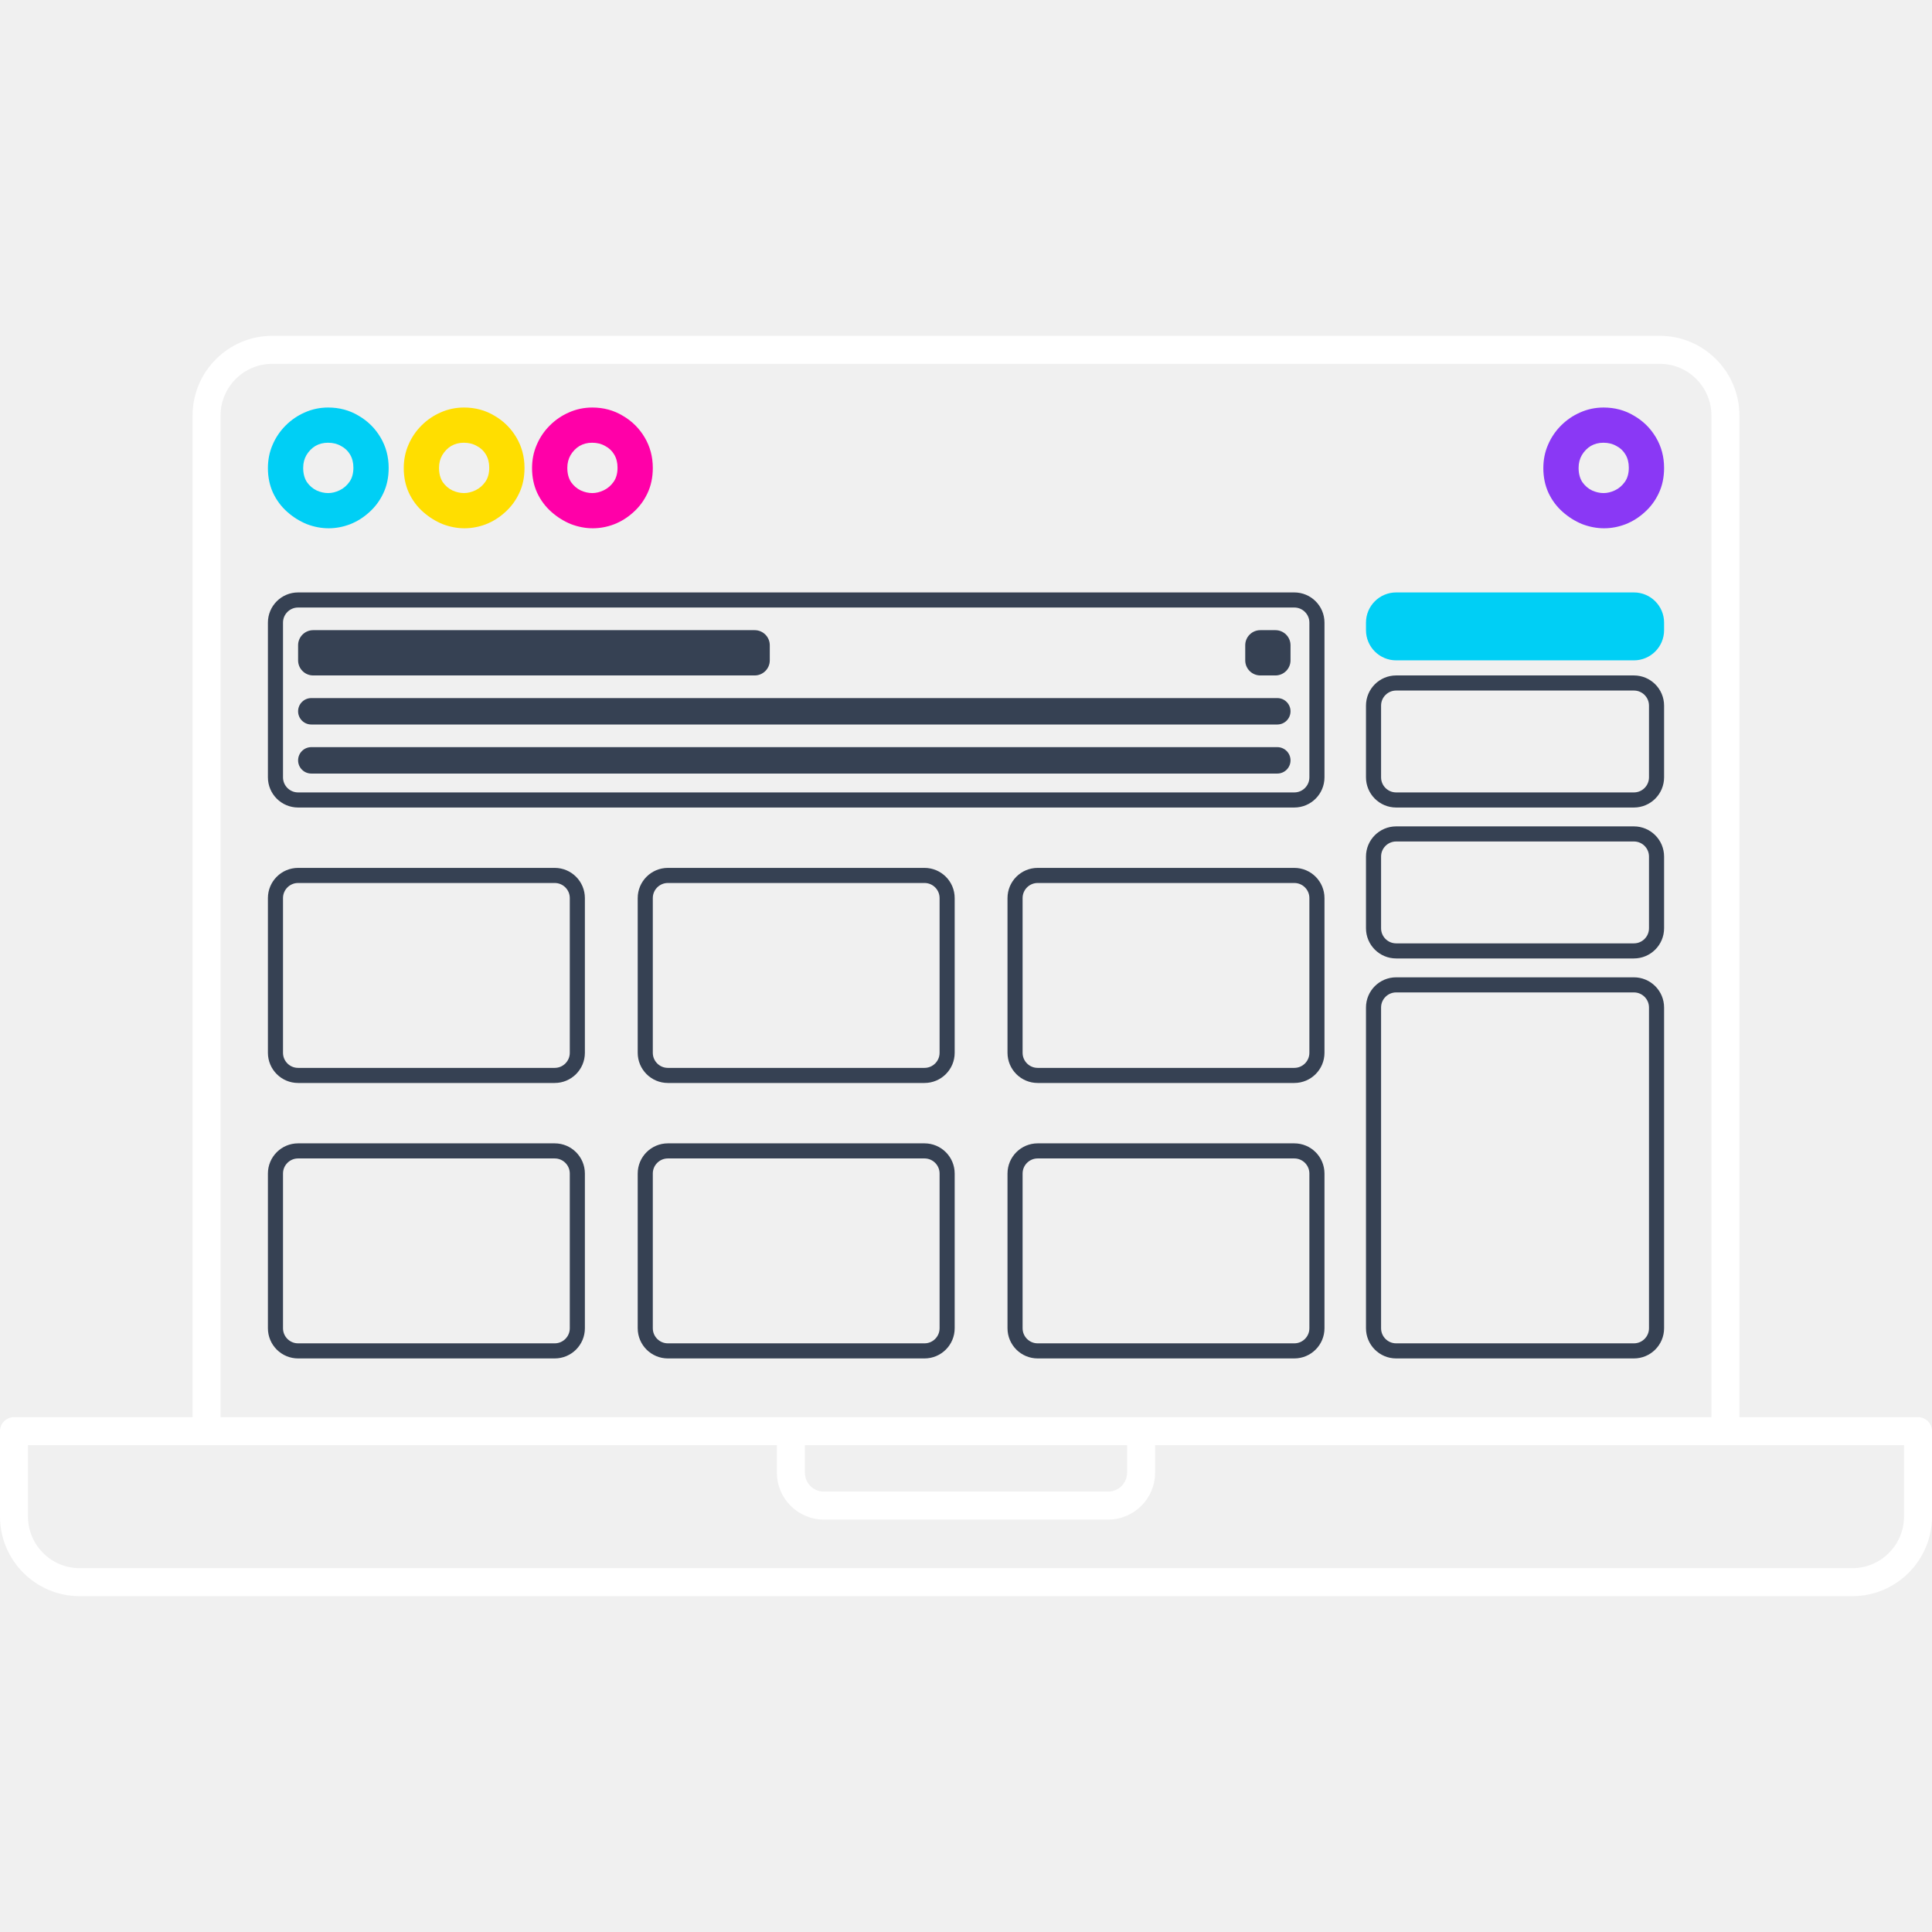
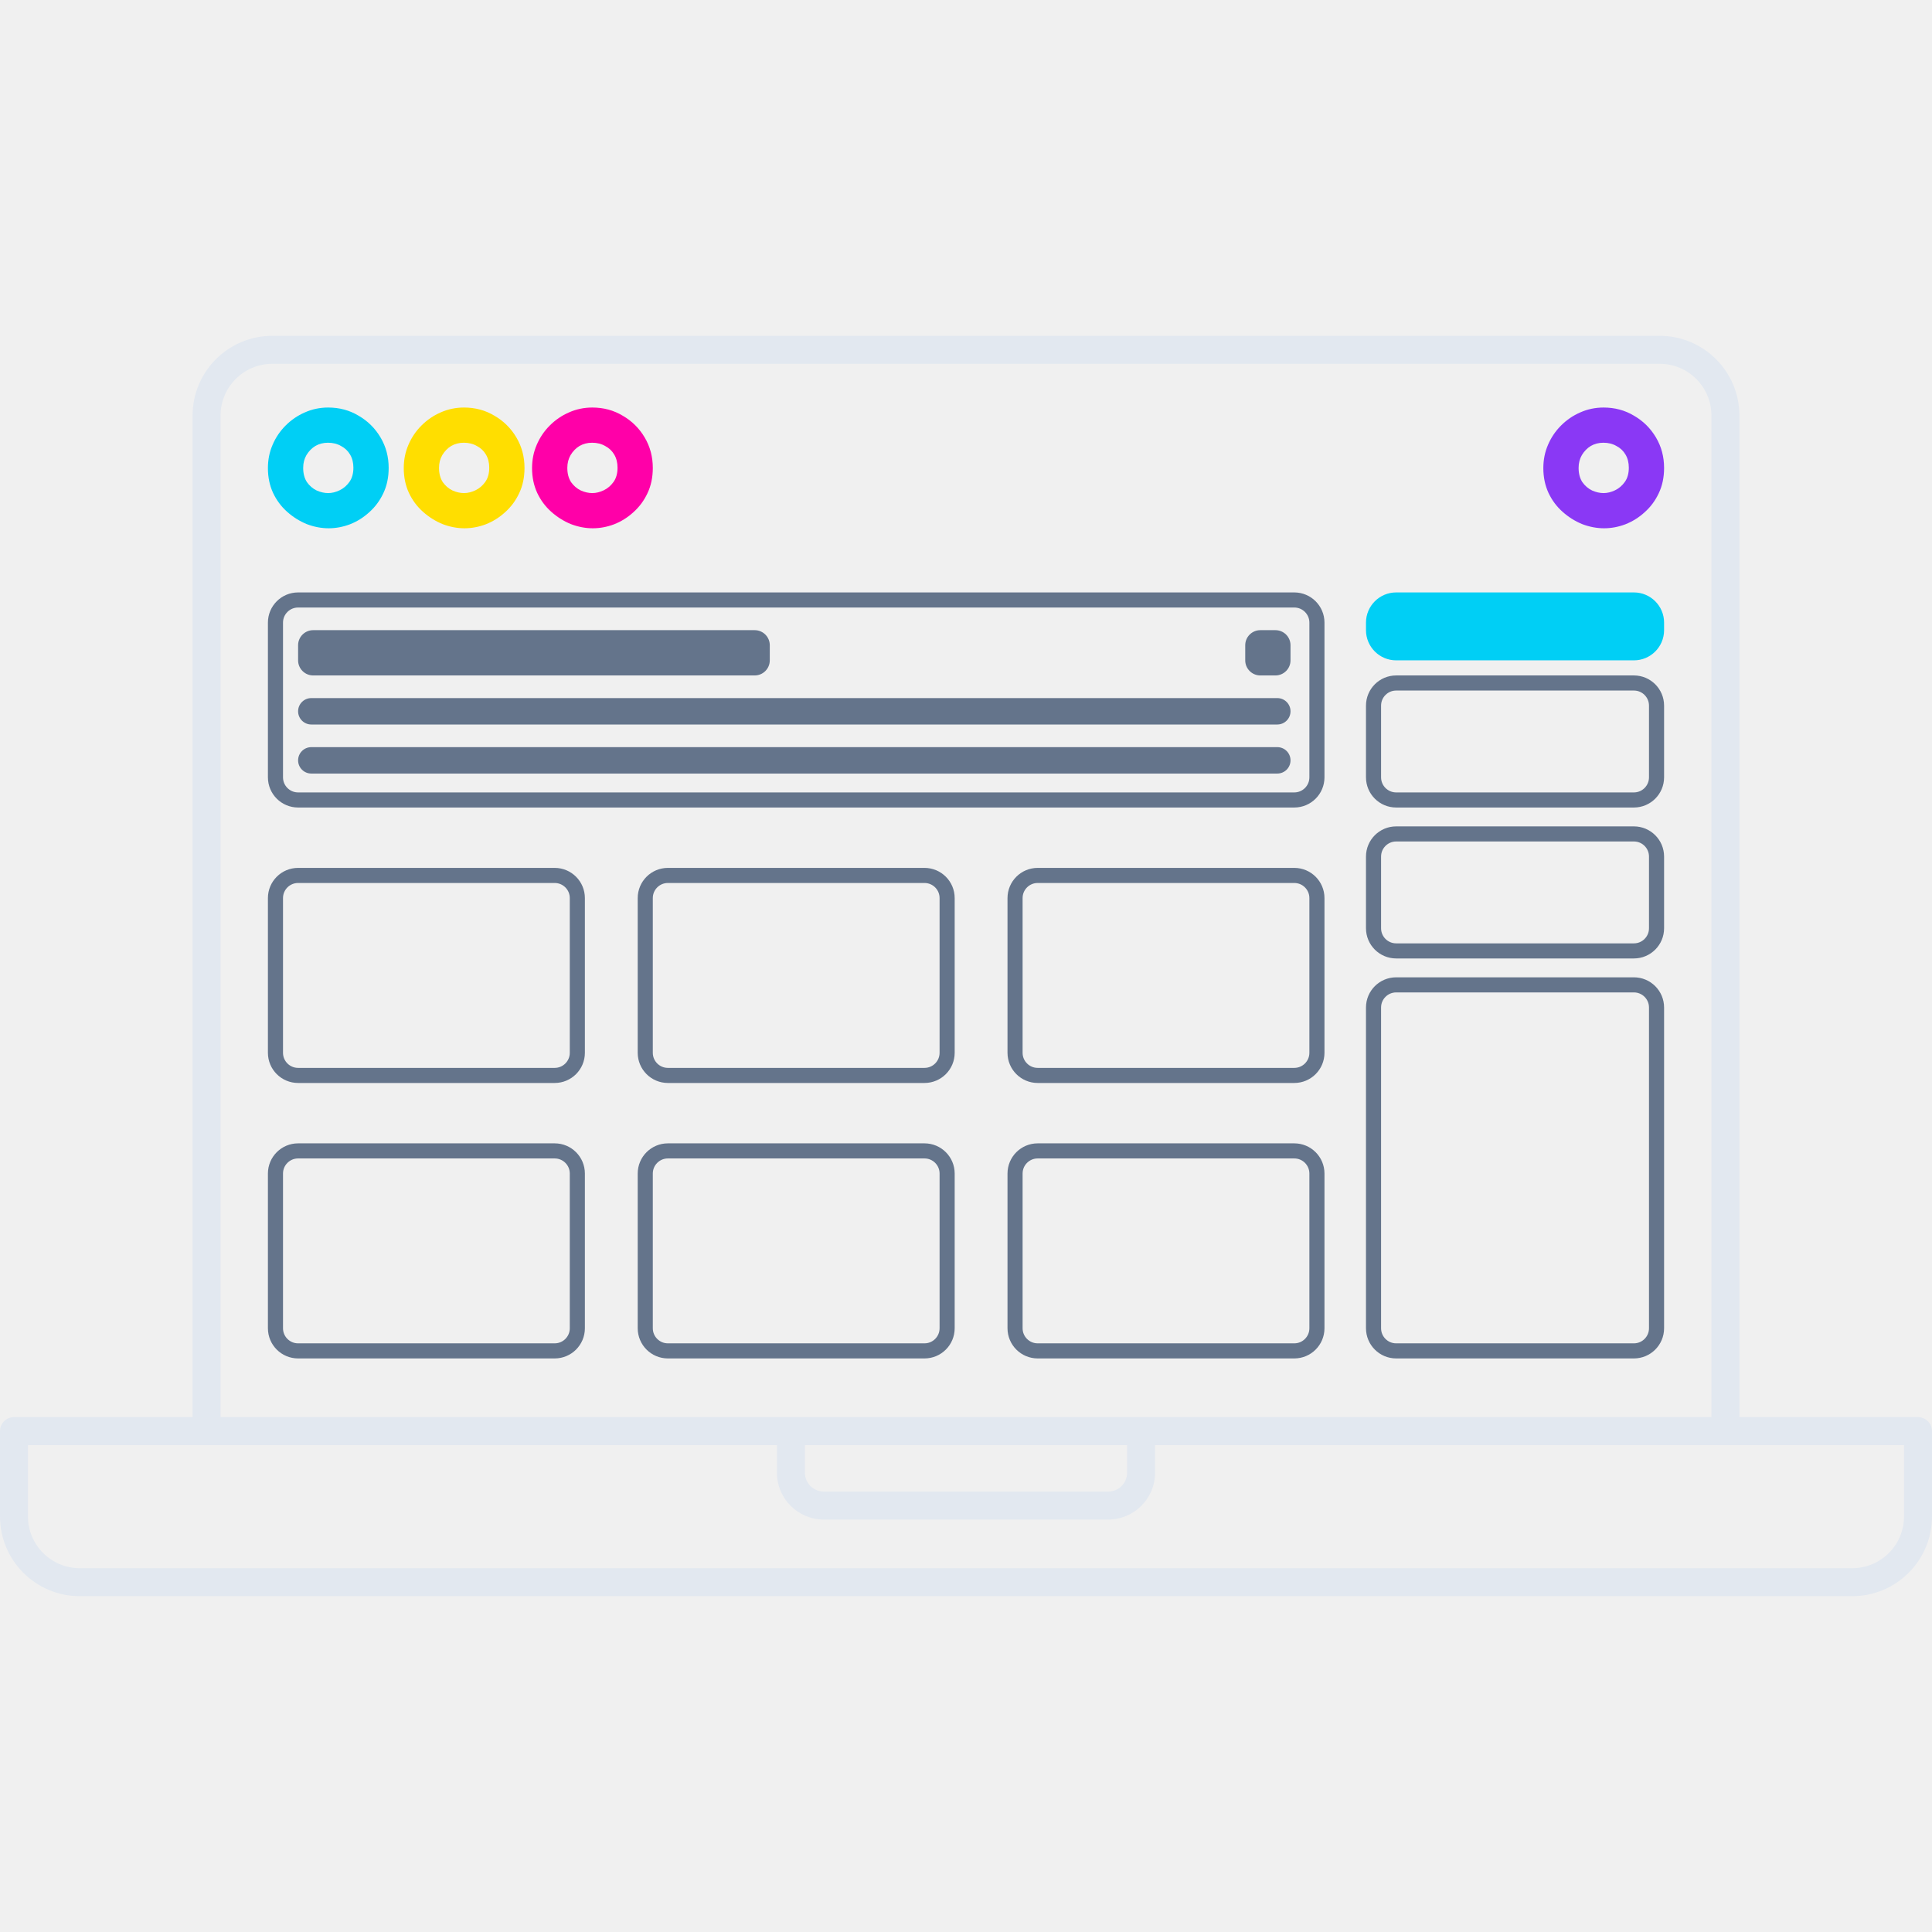
<svg xmlns="http://www.w3.org/2000/svg" width="512" height="512" viewBox="0 0 512 512" fill="none">
-   <g clip-path="url(#clip0_238_691)">
-     <path d="M504.582 401.89C504.582 409.441 498.439 415.581 490.89 415.581H21.107C13.558 415.581 7.416 409.441 7.416 401.89V382.976H205.893V390.288C205.893 397.131 211.459 402.697 218.301 402.697H293.698C300.54 402.697 306.104 397.131 306.104 390.288V382.976H504.582V401.89ZM298.69 382.976V390.288C298.69 393.04 296.449 395.281 293.698 395.281H218.301C215.548 395.281 213.309 393.04 213.309 390.288V382.976H298.69ZM58.454 110.113C58.454 102.563 64.596 96.419 72.146 96.419H439.854C447.403 96.419 453.546 102.563 453.546 110.113V375.557H58.454V110.113ZM508.289 375.557H460.96V110.113C460.96 98.472 451.49 89 439.854 89H72.146C60.507 89 51.038 98.472 51.038 110.113V375.557H3.708C1.66 375.557 0 377.219 0 379.264V401.89C0 413.528 9.469 423 21.107 423H490.89C502.53 423 512 413.528 512 401.89V379.264C512 377.219 510.338 375.557 508.289 375.557Z" fill="white" />
-     <path d="M87.093 140C85.153 140 83.214 139.629 81.275 138.888C79.376 138.106 77.644 137.014 76.075 135.614C74.507 134.214 73.269 132.546 72.362 130.61C71.454 128.633 71 126.45 71 124.062C71 121.838 71.413 119.779 72.238 117.884C73.063 115.949 74.219 114.239 75.704 112.757C77.19 111.274 78.881 110.121 80.779 109.297C82.719 108.432 84.782 108 86.969 108C89.94 108 92.622 108.721 95.016 110.162C97.45 111.562 99.389 113.477 100.834 115.907C102.278 118.337 103 121.035 103 124C103 126.512 102.525 128.757 101.576 130.734C100.669 132.669 99.431 134.337 97.863 135.737C96.336 137.138 94.624 138.208 92.725 138.95C90.868 139.65 88.991 140 87.093 140ZM86.969 130.672C87.959 130.672 88.97 130.425 90.002 129.931C91.034 129.436 91.9 128.695 92.602 127.707C93.303 126.718 93.654 125.462 93.654 123.938C93.654 122.62 93.365 121.467 92.787 120.479C92.21 119.49 91.405 118.728 90.373 118.193C89.383 117.616 88.228 117.328 86.907 117.328C85.669 117.328 84.555 117.616 83.565 118.193C82.616 118.77 81.832 119.573 81.213 120.602C80.635 121.591 80.346 122.723 80.346 124C80.346 125.483 80.676 126.739 81.337 127.768C82.038 128.757 82.905 129.498 83.936 129.992C84.968 130.445 85.979 130.672 86.969 130.672Z" fill="#00CFF5" />
-     <path d="M123.093 140C121.153 140 119.214 139.629 117.275 138.888C115.377 138.106 113.643 137.014 112.075 135.614C110.507 134.214 109.27 132.546 108.362 130.61C107.454 128.633 107 126.45 107 124.062C107 121.838 107.413 119.779 108.238 117.884C109.063 115.949 110.219 114.239 111.704 112.757C113.19 111.274 114.881 110.121 116.779 109.297C118.719 108.432 120.782 108 122.969 108C125.94 108 128.622 108.721 131.015 110.162C133.45 111.562 135.389 113.477 136.834 115.907C138.278 118.337 139 121.035 139 124C139 126.512 138.525 128.757 137.576 130.734C136.669 132.669 135.431 134.337 133.863 135.737C132.336 137.138 130.623 138.208 128.725 138.95C126.868 139.65 124.991 140 123.093 140ZM122.969 130.672C123.959 130.672 124.97 130.425 126.002 129.931C127.034 129.436 127.9 128.695 128.602 127.707C129.303 126.718 129.654 125.462 129.654 123.938C129.654 122.62 129.365 121.467 128.787 120.479C128.21 119.49 127.405 118.728 126.373 118.193C125.383 117.616 124.228 117.328 122.907 117.328C121.669 117.328 120.555 117.616 119.565 118.193C118.616 118.77 117.832 119.573 117.213 120.602C116.635 121.591 116.346 122.723 116.346 124C116.346 125.483 116.676 126.739 117.337 127.768C118.038 128.757 118.905 129.498 119.936 129.992C120.968 130.445 121.979 130.672 122.969 130.672Z" fill="#FFDE00" />
-     <path d="M157.093 140C155.153 140 153.214 139.629 151.275 138.888C149.377 138.106 147.643 137.014 146.075 135.614C144.507 134.214 143.27 132.546 142.362 130.61C141.454 128.633 141 126.45 141 124.062C141 121.838 141.413 119.779 142.238 117.884C143.063 115.949 144.219 114.239 145.704 112.757C147.19 111.274 148.881 110.121 150.779 109.297C152.719 108.432 154.782 108 156.969 108C159.94 108 162.622 108.721 165.015 110.162C167.45 111.562 169.389 113.477 170.834 115.907C172.278 118.337 173 121.035 173 124C173 126.512 172.525 128.757 171.576 130.734C170.669 132.669 169.431 134.337 167.863 135.737C166.336 137.138 164.623 138.208 162.725 138.95C160.868 139.65 158.991 140 157.093 140ZM156.969 130.672C157.959 130.672 158.97 130.425 160.002 129.931C161.034 129.436 161.9 128.695 162.602 127.707C163.303 126.718 163.654 125.462 163.654 123.938C163.654 122.62 163.365 121.467 162.787 120.479C162.21 119.49 161.405 118.728 160.373 118.193C159.383 117.616 158.228 117.328 156.907 117.328C155.669 117.328 154.555 117.616 153.565 118.193C152.616 118.77 151.832 119.573 151.213 120.602C150.635 121.591 150.346 122.723 150.346 124C150.346 125.483 150.676 126.739 151.337 127.768C152.038 128.757 152.905 129.498 153.936 129.992C154.968 130.445 155.979 130.672 156.969 130.672Z" fill="#FF00A8" />
-     <path d="M425.093 140C423.153 140 421.214 139.629 419.275 138.888C417.377 138.106 415.643 137.014 414.075 135.614C412.507 134.214 411.27 132.546 410.362 130.61C409.454 128.633 409 126.45 409 124.062C409 121.838 409.413 119.779 410.238 117.884C411.063 115.949 412.219 114.239 413.704 112.757C415.19 111.274 416.881 110.121 418.779 109.297C420.719 108.432 422.782 108 424.969 108C427.94 108 430.622 108.721 433.015 110.162C435.45 111.562 437.389 113.477 438.834 115.907C440.278 118.337 441 121.035 441 124C441 126.512 440.525 128.757 439.576 130.734C438.669 132.669 437.431 134.337 435.863 135.737C434.336 137.138 432.623 138.208 430.725 138.95C428.868 139.65 426.991 140 425.093 140ZM424.969 130.672C425.959 130.672 426.97 130.425 428.002 129.931C429.034 129.436 429.9 128.695 430.602 127.707C431.303 126.718 431.654 125.462 431.654 123.938C431.654 122.62 431.365 121.467 430.787 120.479C430.21 119.49 429.405 118.728 428.373 118.193C427.383 117.616 426.228 117.328 424.907 117.328C423.669 117.328 422.555 117.616 421.565 118.193C420.616 118.77 419.832 119.573 419.213 120.602C418.635 121.591 418.346 122.723 418.346 124C418.346 125.483 418.676 126.739 419.337 127.768C420.038 128.757 420.905 129.498 421.936 129.992C422.968 130.445 423.979 130.672 424.969 130.672Z" fill="#8A38F5" />
-     <path d="M79 159H343C346.314 159 349 161.686 349 165V206C349 209.314 346.314 212 343 212H79C75.686 212 73 209.314 73 206V165C73 161.686 75.686 159 79 159Z" stroke="#364153" stroke-width="4" />
-     <path d="M79 232H147C150.314 232 153 234.686 153 238V279C153 282.314 150.314 285 147 285H79C75.686 285 73 282.314 73 279V238C73 234.686 75.686 232 79 232Z" stroke="#364153" stroke-width="4" />
-     <path d="M177 232H245C248.314 232 251 234.686 251 238V279C251 282.314 248.314 285 245 285H177C173.686 285 171 282.314 171 279V238C171 234.686 173.686 232 177 232Z" stroke="#364153" stroke-width="4" />
-     <path d="M275 232H343C346.314 232 349 234.686 349 238V279C349 282.314 346.314 285 343 285H275C271.686 285 269 282.314 269 279V238C269 234.686 271.686 232 275 232Z" stroke="#364153" stroke-width="4" />
-     <path d="M362 165C362 160.582 365.582 157 370 157H433C437.418 157 441 160.582 441 165V167C441 171.418 437.418 175 433 175H370C365.582 175 362 171.418 362 167V165Z" fill="#00CFF5" />
-     <path d="M370 181H433C436.314 181 439 183.686 439 187V206C439 209.314 436.314 212 433 212H370C366.686 212 364 209.314 364 206V187C364 183.686 366.686 181 370 181Z" stroke="#364153" stroke-width="4" />
-     <path d="M370 221H433C436.314 221 439 223.686 439 227V246C439 249.314 436.314 252 433 252H370C366.686 252 364 249.314 364 246V227C364 223.686 366.686 221 370 221Z" stroke="#364153" stroke-width="4" />
-     <path d="M370 261H433C436.314 261 439 263.686 439 267V352C439 355.314 436.314 358 433 358H370C366.686 358 364 355.314 364 352V267C364 263.686 366.686 261 370 261Z" stroke="#364153" stroke-width="4" />
-     <path d="M79 305H147C150.314 305 153 307.686 153 311V352C153 355.314 150.314 358 147 358H79C75.686 358 73 355.314 73 352V311C73 307.686 75.686 305 79 305Z" stroke="#364153" stroke-width="4" />
-     <path d="M177 305H245C248.314 305 251 307.686 251 311V352C251 355.314 248.314 358 245 358H177C173.686 358 171 355.314 171 352V311C171 307.686 173.686 305 177 305Z" stroke="#364153" stroke-width="4" />
-     <path d="M275 305H343C346.314 305 349 307.686 349 311V352C349 355.314 346.314 358 343 358H275C271.686 358 269 355.314 269 352V311C269 307.686 271.686 305 275 305Z" stroke="#364153" stroke-width="4" />
-     <path d="M79 171C79 168.791 80.791 167 83 167H200C202.209 167 204 168.791 204 171V175C204 177.209 202.209 179 200 179H83C80.791 179 79 177.209 79 175V171Z" fill="#364153" />
-     <path d="M330 171C330 168.791 331.791 167 334 167H338C340.209 167 342 168.791 342 171V175C342 177.209 340.209 179 338 179H334C331.791 179 330 177.209 330 175V171Z" fill="#364153" />
-     <path d="M79 188.5C79 186.567 80.567 185 82.5 185H338.5C340.433 185 342 186.567 342 188.5C342 190.433 340.433 192 338.5 192H82.5C80.567 192 79 190.433 79 188.5Z" fill="#364153" />
-     <path d="M79 201.5C79 199.567 80.567 198 82.5 198H338.5C340.433 198 342 199.567 342 201.5C342 203.433 340.433 205 338.5 205H82.5C80.567 205 79 203.433 79 201.5Z" fill="#364153" />
-   </g>
-   <defs>
-     <clipPath id="clip0_238_691">
-       <rect width="512" height="512" fill="white" />
-     </clipPath>
-   </defs>
+   <path d="M504.582 401.89C504.582 409.441 498.439 415.581 490.89 415.581H21.107C13.558 415.581 7.416 409.441 7.416 401.89V382.976H205.893V390.288C205.893 397.131 211.459 402.697 218.301 402.697H293.698C300.54 402.697 306.104 397.131 306.104 390.288V382.976H504.582V401.89ZM298.69 382.976V390.288C298.69 393.04 296.449 395.281 293.698 395.281H218.301C215.548 395.281 213.309 393.04 213.309 390.288V382.976H298.69ZM58.454 110.113C58.454 102.563 64.596 96.419 72.146 96.419H439.854C447.403 96.419 453.546 102.563 453.546 110.113V375.557H58.454V110.113ZM508.289 375.557H460.96V110.113C460.96 98.472 451.49 89 439.854 89H72.146C60.507 89 51.038 98.472 51.038 110.113V375.557H3.708C1.66 375.557 0 377.219 0 379.264V401.89C0 413.528 9.469 423 21.107 423H490.89C502.53 423 512 413.528 512 401.89V379.264C512 377.219 510.338 375.557 508.289 375.557Z" fill="#E2E8F0" />
+   <path d="M87.093 140C85.153 140 83.214 139.629 81.275 138.888C79.376 138.106 77.644 137.014 76.075 135.614C74.507 134.214 73.269 132.546 72.362 130.61C71.454 128.633 71 126.45 71 124.062C71 121.838 71.413 119.779 72.238 117.884C73.063 115.949 74.219 114.239 75.704 112.757C77.19 111.274 78.881 110.121 80.779 109.297C82.719 108.432 84.782 108 86.969 108C89.94 108 92.622 108.721 95.016 110.162C97.45 111.562 99.389 113.477 100.834 115.907C102.278 118.337 103 121.035 103 124C103 126.512 102.525 128.757 101.576 130.734C100.669 132.669 99.431 134.337 97.863 135.737C96.336 137.138 94.624 138.208 92.725 138.95C90.868 139.65 88.991 140 87.093 140ZM86.969 130.672C87.959 130.672 88.97 130.425 90.002 129.931C91.034 129.436 91.9 128.695 92.602 127.707C93.303 126.718 93.654 125.462 93.654 123.938C93.654 122.62 93.365 121.467 92.787 120.479C92.21 119.49 91.405 118.728 90.373 118.193C89.383 117.616 88.228 117.328 86.907 117.328C85.669 117.328 84.555 117.616 83.565 118.193C82.616 118.77 81.832 119.573 81.213 120.602C80.635 121.591 80.346 122.723 80.346 124C80.346 125.483 80.676 126.739 81.337 127.768C82.038 128.757 82.905 129.498 83.936 129.992C84.968 130.445 85.979 130.672 86.969 130.672Z" fill="#00CFF5" />
+   <path d="M123.093 140C121.153 140 119.214 139.629 117.275 138.888C115.377 138.106 113.643 137.014 112.075 135.614C110.507 134.214 109.27 132.546 108.362 130.61C107.454 128.633 107 126.45 107 124.062C107 121.838 107.413 119.779 108.238 117.884C109.063 115.949 110.219 114.239 111.704 112.757C113.19 111.274 114.881 110.121 116.779 109.297C118.719 108.432 120.782 108 122.969 108C125.94 108 128.622 108.721 131.015 110.162C133.45 111.562 135.389 113.477 136.834 115.907C138.278 118.337 139 121.035 139 124C139 126.512 138.525 128.757 137.576 130.734C136.669 132.669 135.431 134.337 133.863 135.737C132.336 137.138 130.623 138.208 128.725 138.95C126.868 139.65 124.991 140 123.093 140ZM122.969 130.672C123.959 130.672 124.97 130.425 126.002 129.931C127.034 129.436 127.9 128.695 128.602 127.707C129.303 126.718 129.654 125.462 129.654 123.938C129.654 122.62 129.365 121.467 128.787 120.479C128.21 119.49 127.405 118.728 126.373 118.193C125.383 117.616 124.228 117.328 122.907 117.328C121.669 117.328 120.555 117.616 119.565 118.193C118.616 118.77 117.832 119.573 117.213 120.602C116.635 121.591 116.346 122.723 116.346 124C116.346 125.483 116.676 126.739 117.337 127.768C118.038 128.757 118.905 129.498 119.936 129.992C120.968 130.445 121.979 130.672 122.969 130.672Z" fill="#FFDE00" />
+   <path d="M157.093 140C155.153 140 153.214 139.629 151.275 138.888C149.377 138.106 147.643 137.014 146.075 135.614C144.507 134.214 143.27 132.546 142.362 130.61C141.454 128.633 141 126.45 141 124.062C141 121.838 141.413 119.779 142.238 117.884C143.063 115.949 144.219 114.239 145.704 112.757C147.19 111.274 148.881 110.121 150.779 109.297C152.719 108.432 154.782 108 156.969 108C159.94 108 162.622 108.721 165.015 110.162C167.45 111.562 169.389 113.477 170.834 115.907C172.278 118.337 173 121.035 173 124C173 126.512 172.525 128.757 171.576 130.734C170.669 132.669 169.431 134.337 167.863 135.737C166.336 137.138 164.623 138.208 162.725 138.95C160.868 139.65 158.991 140 157.093 140ZM156.969 130.672C157.959 130.672 158.97 130.425 160.002 129.931C161.034 129.436 161.9 128.695 162.602 127.707C163.303 126.718 163.654 125.462 163.654 123.938C163.654 122.62 163.365 121.467 162.787 120.479C162.21 119.49 161.405 118.728 160.373 118.193C159.383 117.616 158.228 117.328 156.907 117.328C155.669 117.328 154.555 117.616 153.565 118.193C152.616 118.77 151.832 119.573 151.213 120.602C150.635 121.591 150.346 122.723 150.346 124C150.346 125.483 150.676 126.739 151.337 127.768C152.038 128.757 152.905 129.498 153.936 129.992C154.968 130.445 155.979 130.672 156.969 130.672Z" fill="#FF00A8" />
+   <path d="M425.093 140C423.153 140 421.214 139.629 419.275 138.888C417.377 138.106 415.643 137.014 414.075 135.614C412.507 134.214 411.27 132.546 410.362 130.61C409.454 128.633 409 126.45 409 124.062C409 121.838 409.413 119.779 410.238 117.884C411.063 115.949 412.219 114.239 413.704 112.757C415.19 111.274 416.881 110.121 418.779 109.297C420.719 108.432 422.782 108 424.969 108C427.94 108 430.622 108.721 433.015 110.162C435.45 111.562 437.389 113.477 438.834 115.907C440.278 118.337 441 121.035 441 124C441 126.512 440.525 128.757 439.576 130.734C438.669 132.669 437.431 134.337 435.863 135.737C434.336 137.138 432.623 138.208 430.725 138.95C428.868 139.65 426.991 140 425.093 140ZM424.969 130.672C425.959 130.672 426.97 130.425 428.002 129.931C429.034 129.436 429.9 128.695 430.602 127.707C431.303 126.718 431.654 125.462 431.654 123.938C431.654 122.62 431.365 121.467 430.787 120.479C430.21 119.49 429.405 118.728 428.373 118.193C427.383 117.616 426.228 117.328 424.907 117.328C423.669 117.328 422.555 117.616 421.565 118.193C420.616 118.77 419.832 119.573 419.213 120.602C418.635 121.591 418.346 122.723 418.346 124C418.346 125.483 418.676 126.739 419.337 127.768C420.038 128.757 420.905 129.498 421.936 129.992C422.968 130.445 423.979 130.672 424.969 130.672Z" fill="#8A38F5" />
+   <path d="M79 159H343C346.314 159 349 161.686 349 165V206C349 209.314 346.314 212 343 212H79C75.686 212 73 209.314 73 206V165C73 161.686 75.686 159 79 159Z" stroke="#64748B" stroke-width="4" />
+   <path d="M79 232H147C150.314 232 153 234.686 153 238V279C153 282.314 150.314 285 147 285H79C75.686 285 73 282.314 73 279V238C73 234.686 75.686 232 79 232Z" stroke="#64748B" stroke-width="4" />
+   <path d="M177 232H245C248.314 232 251 234.686 251 238V279C251 282.314 248.314 285 245 285H177C173.686 285 171 282.314 171 279V238C171 234.686 173.686 232 177 232Z" stroke="#64748B" stroke-width="4" />
+   <path d="M275 232H343C346.314 232 349 234.686 349 238V279C349 282.314 346.314 285 343 285H275C271.686 285 269 282.314 269 279V238C269 234.686 271.686 232 275 232Z" stroke="#64748B" stroke-width="4" />
+   <path d="M362 165C362 160.582 365.582 157 370 157H433C437.418 157 441 160.582 441 165V167C441 171.418 437.418 175 433 175H370C365.582 175 362 171.418 362 167V165Z" fill="#00CFF5" />
+   <path d="M370 181H433C436.314 181 439 183.686 439 187V206C439 209.314 436.314 212 433 212H370C366.686 212 364 209.314 364 206V187C364 183.686 366.686 181 370 181Z" stroke="#64748B" stroke-width="4" />
+   <path d="M370 221H433C436.314 221 439 223.686 439 227V246C439 249.314 436.314 252 433 252H370C366.686 252 364 249.314 364 246V227C364 223.686 366.686 221 370 221Z" stroke="#64748B" stroke-width="4" />
+   <path d="M370 261H433C436.314 261 439 263.686 439 267V352C439 355.314 436.314 358 433 358H370C366.686 358 364 355.314 364 352V267C364 263.686 366.686 261 370 261Z" stroke="#64748B" stroke-width="4" />
+   <path d="M79 305H147C150.314 305 153 307.686 153 311V352C153 355.314 150.314 358 147 358H79C75.686 358 73 355.314 73 352V311C73 307.686 75.686 305 79 305Z" stroke="#64748B" stroke-width="4" />
+   <path d="M177 305H245C248.314 305 251 307.686 251 311V352C251 355.314 248.314 358 245 358H177C173.686 358 171 355.314 171 352V311C171 307.686 173.686 305 177 305Z" stroke="#64748B" stroke-width="4" />
+   <path d="M275 305H343C346.314 305 349 307.686 349 311V352C349 355.314 346.314 358 343 358H275C271.686 358 269 355.314 269 352V311C269 307.686 271.686 305 275 305Z" stroke="#64748B" stroke-width="4" />
+   <path d="M79 171C79 168.791 80.791 167 83 167H200C202.209 167 204 168.791 204 171V175C204 177.209 202.209 179 200 179H83C80.791 179 79 177.209 79 175V171Z" fill="#64748B" />
+   <path d="M330 171C330 168.791 331.791 167 334 167H338C340.209 167 342 168.791 342 171V175C342 177.209 340.209 179 338 179H334C331.791 179 330 177.209 330 175V171Z" fill="#64748B" />
+   <path d="M79 188.5C79 186.567 80.567 185 82.5 185H338.5C340.433 185 342 186.567 342 188.5C342 190.433 340.433 192 338.5 192H82.5C80.567 192 79 190.433 79 188.5Z" fill="#64748B" />
+   <path d="M79 201.5C79 199.567 80.567 198 82.5 198H338.5C340.433 198 342 199.567 342 201.5C342 203.433 340.433 205 338.5 205H82.5C80.567 205 79 203.433 79 201.5Z" fill="#64748B" />
</svg>
